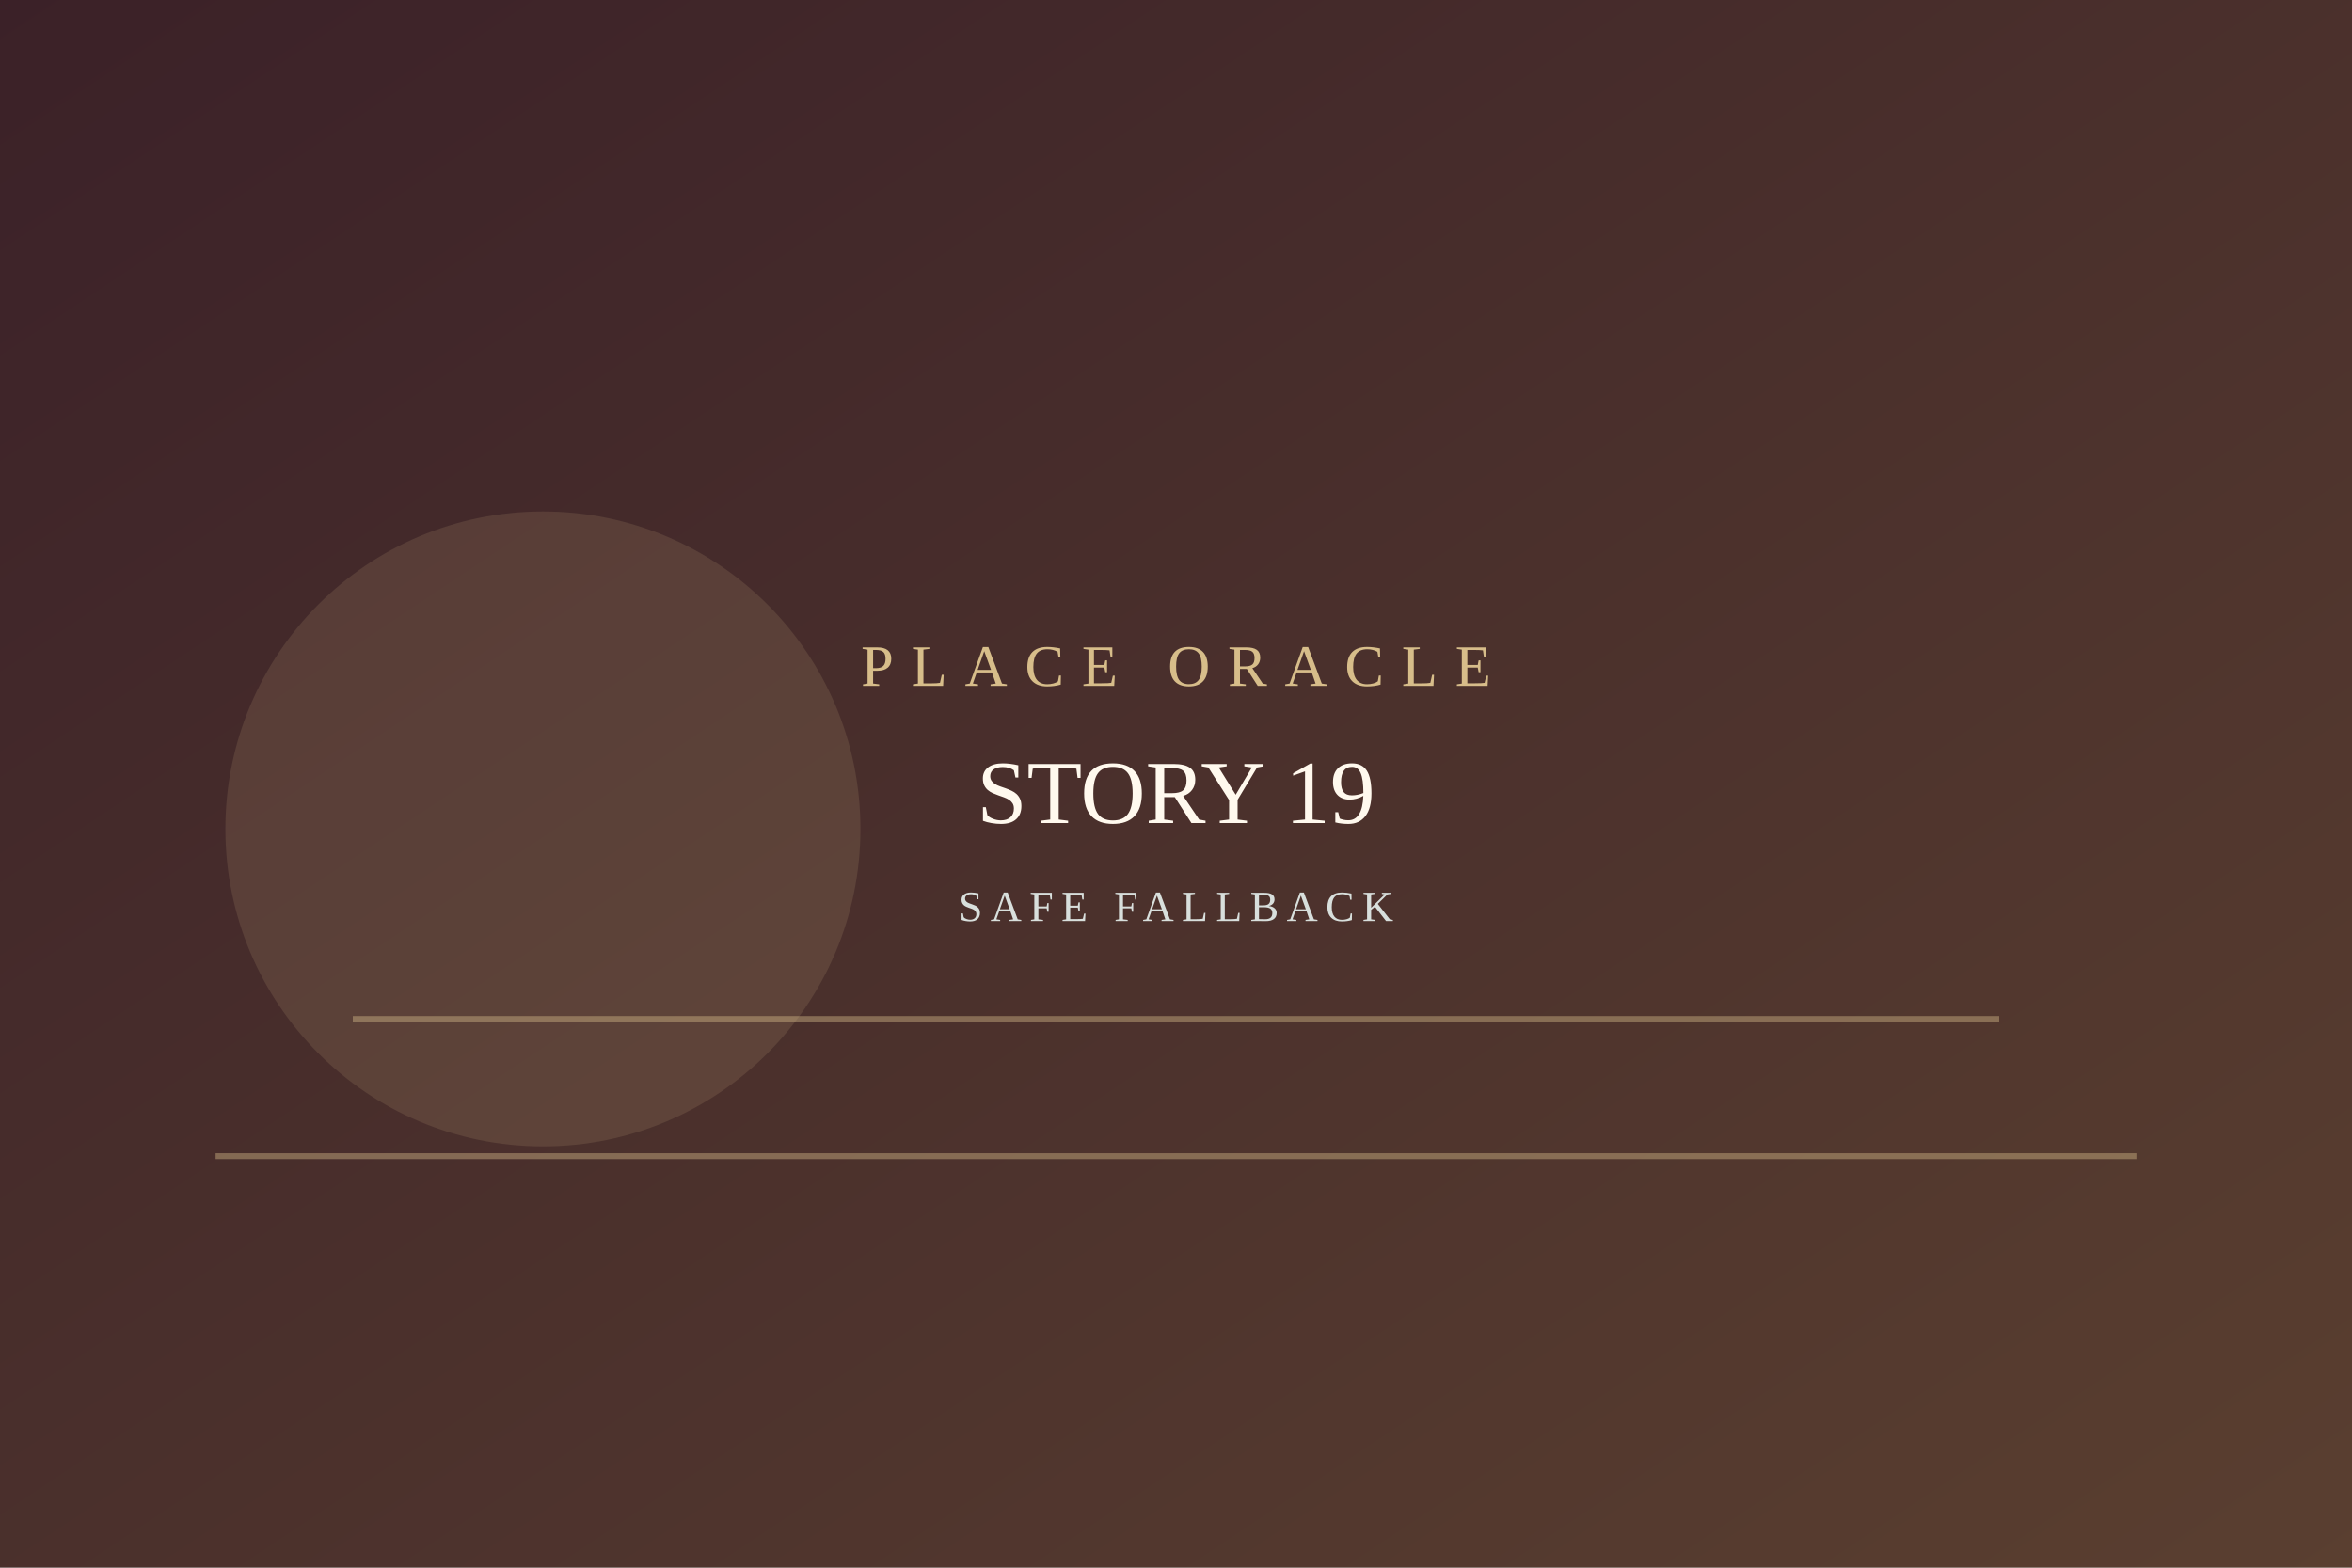
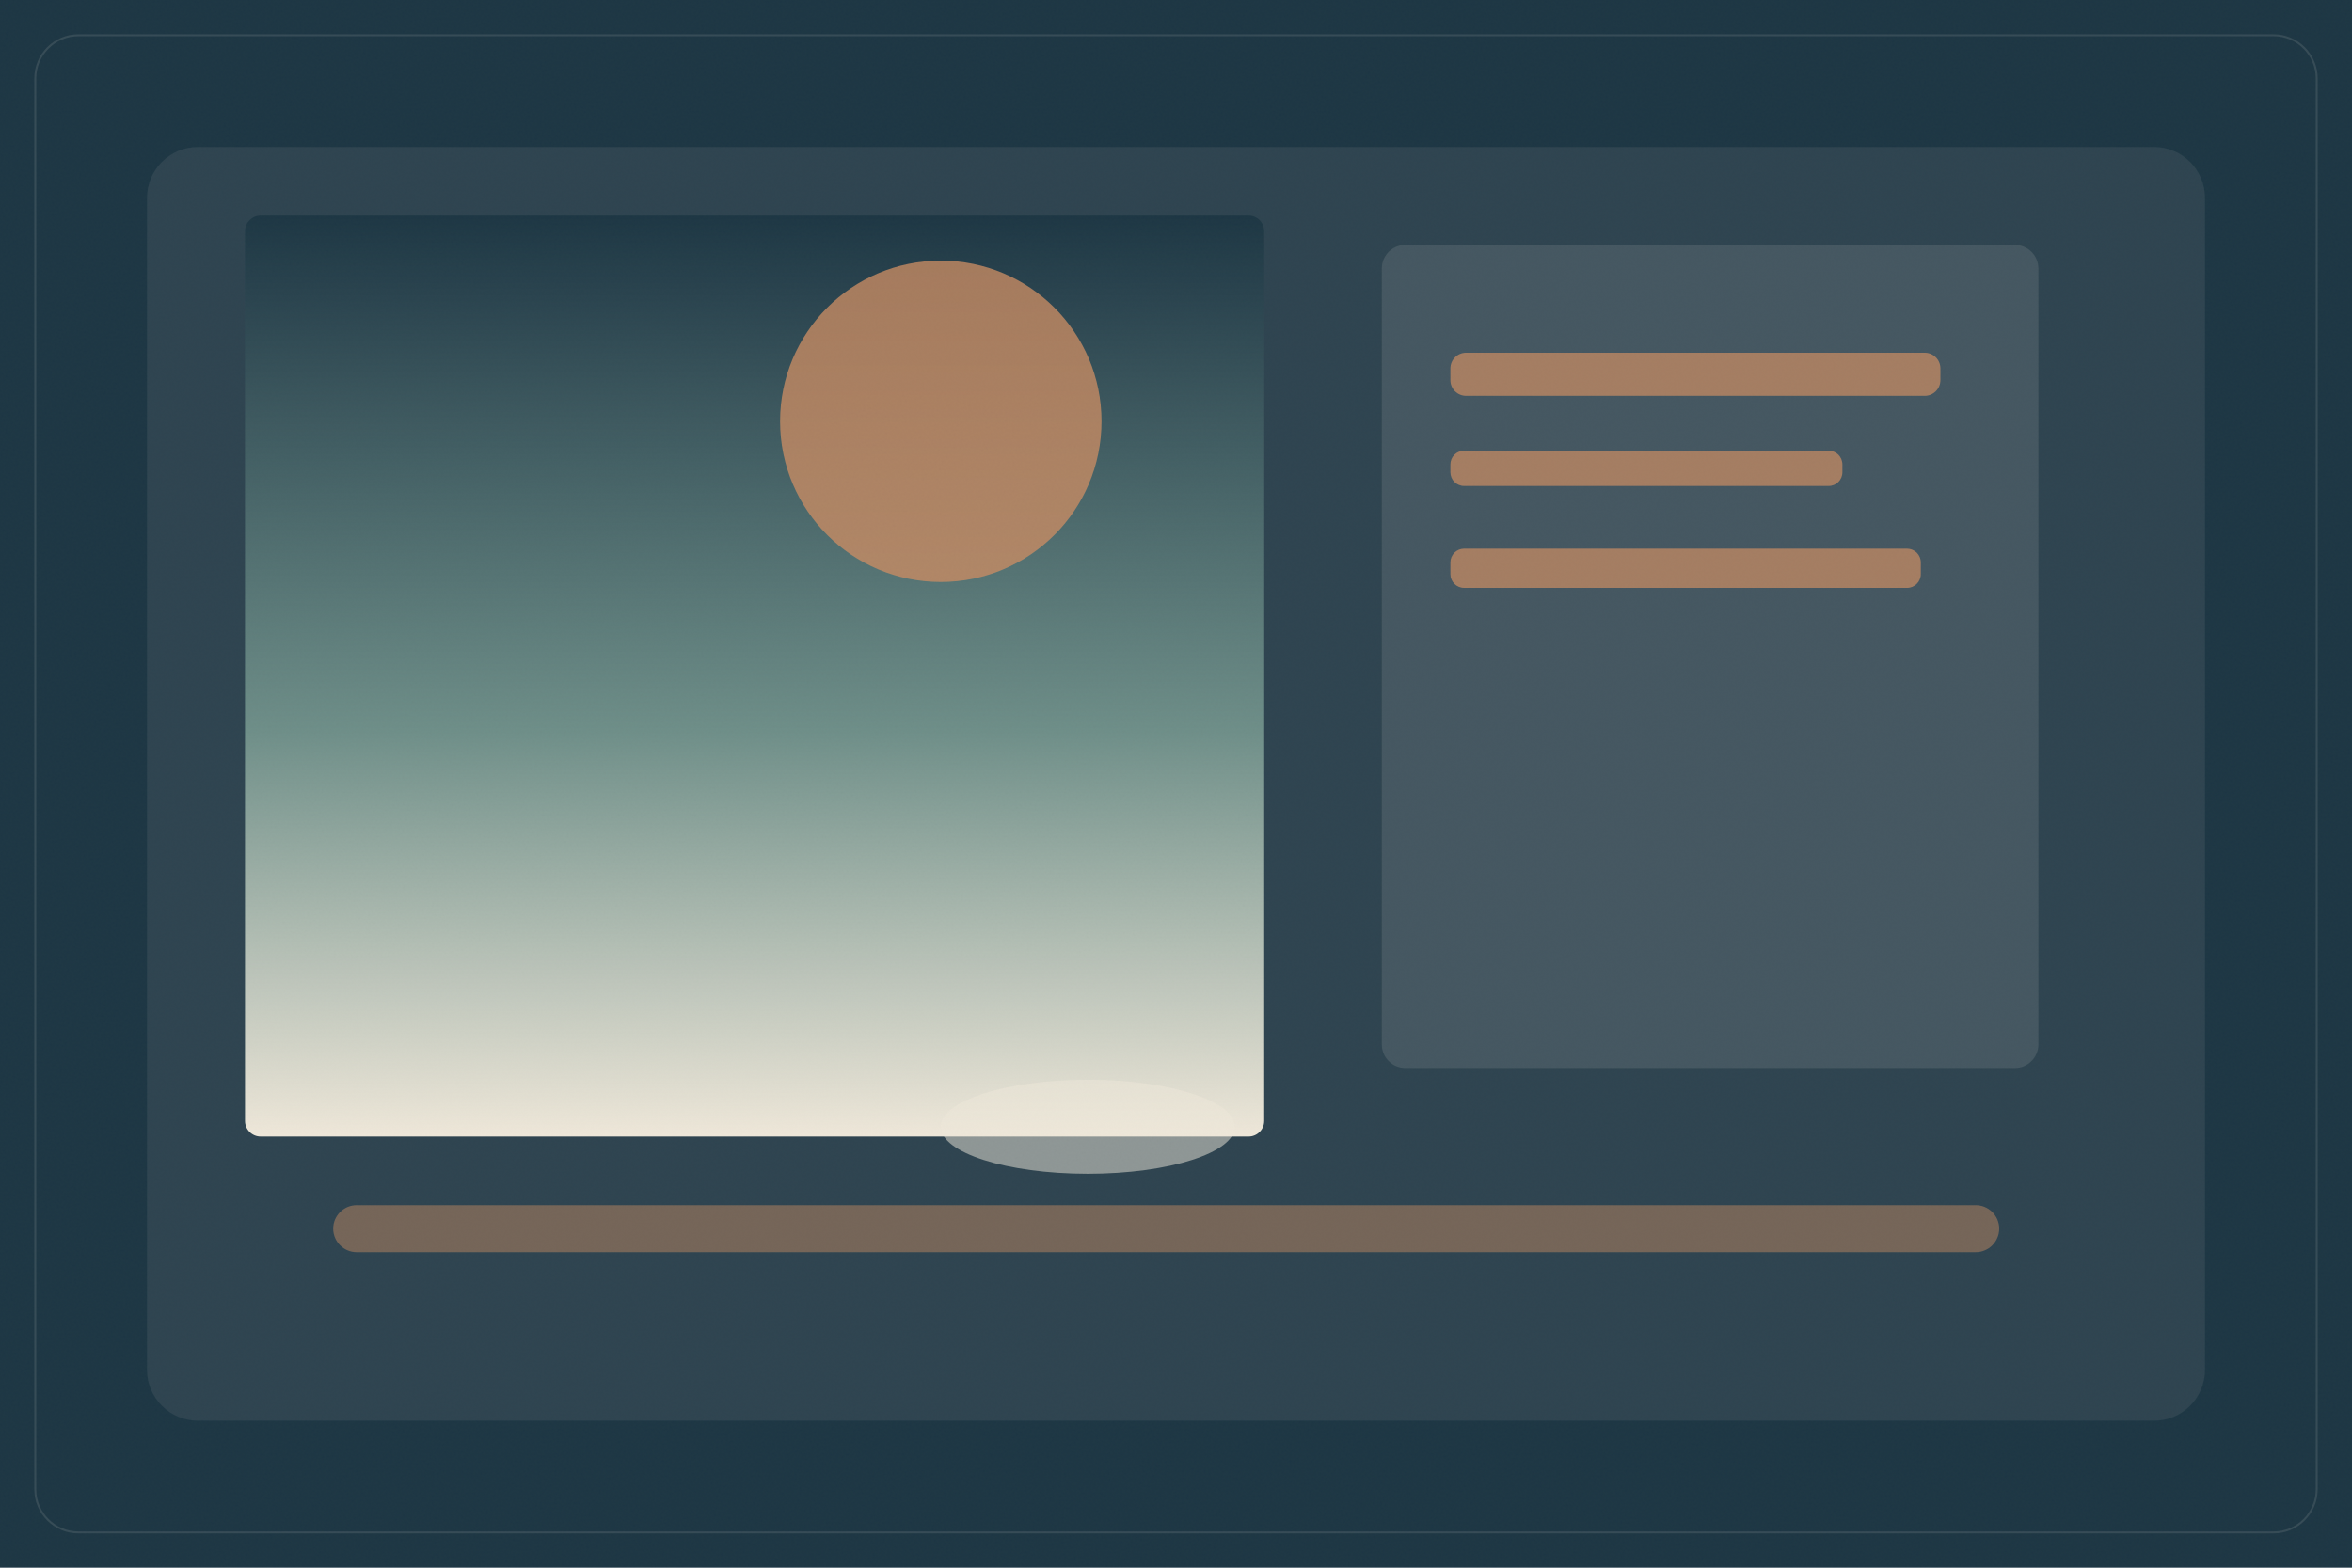
- <svg xmlns="http://www.w3.org/2000/svg" viewBox="0 0 1200 800" role="img" aria-labelledby="t d">
+ <svg xmlns="http://www.w3.org/2000/svg" viewBox="0 0 1200 800" role="img" aria-label="雨の窓辺に置かれたコーヒー">
  <defs>
-     <linearGradient id="g" x1="0" y1="0" x2="1" y2="1">
-       <stop stop-color="hsl(343 28% 18%)" />
-       <stop offset="1" stop-color="hsl(21 30% 27%)" />
+     <linearGradient id="s" x2="0" y2="1">
+       <stop stop-color="#1d3644" />
+       <stop offset=".56" stop-color="#6e8e88" />
+       <stop offset="1" stop-color="#eee7d9" />
    </linearGradient>
+     <linearGradient id="w" x2="0" y2="1">
+       <stop stop-color="#6e8e88" />
+       <stop offset="1" stop-color="#1d3644" />
+     </linearGradient>
+     <filter id="g">
+       <feTurbulence type="fractalNoise" baseFrequency=".8" numOctaves="2" seed="19" />
+       <feComponentTransfer>
+         <feFuncA type="table" tableValues="0 .035" />
+       </feComponentTransfer>
+     </filter>
  </defs>
-   <rect width="1200" height="800" fill="url(#g)" />
-   <circle cx="277" cy="423" r="162" fill="#d7bd8a" opacity=".14" />
-   <path d="M110 590H1090M180 520H1020" stroke="#d7bd8a" stroke-width="3" opacity=".42" />
-   <text x="600" y="350" text-anchor="middle" fill="#d7bd8a" font-size="30" letter-spacing="9">PLACE ORACLE</text>
-   <text x="600" y="420" text-anchor="middle" fill="#fff9ee" font-size="46">STORY 19</text>
-   <text x="600" y="470" text-anchor="middle" fill="#d8dfdc" font-size="22" letter-spacing="4">SAFE FALLBACK</text>
+   <rect width="1200" height="800" fill="#1d3644" />
+   <rect x="75" y="75" width="1050" height="650" rx="26" fill="#eee7d9" opacity=".08" />
+   <rect x="125" y="110" width="520" height="470" rx="8" fill="url(#s)" />
+   <circle cx="480" cy="215" r="82" fill="#c98c63" opacity=".78" />
+   <rect x="705" y="125" width="335" height="420" rx="12" fill="#eee7d9" opacity=".12" />
+   <g fill="#c98c63" opacity=".72">
+     <rect x="740" y="180" width="250" height="22" rx="8" />
+     <rect x="740" y="230" width="200" height="18" rx="7" />
+     <rect x="740" y="280" width="240" height="20" rx="7" />
+   </g>
+   <rect x="170" y="615" width="850" height="24" rx="12" fill="#c98c63" opacity=".46" />
+   <ellipse cx="555" cy="575" rx="75" ry="24" fill="#eee7d9" opacity=".5" />
+   <rect width="1200" height="800" filter="url(#g)" opacity=".4" />
+   <rect x="18" y="18" width="1164" height="764" rx="22" fill="none" stroke="#eee7d9" stroke-opacity=".12" />
</svg>
